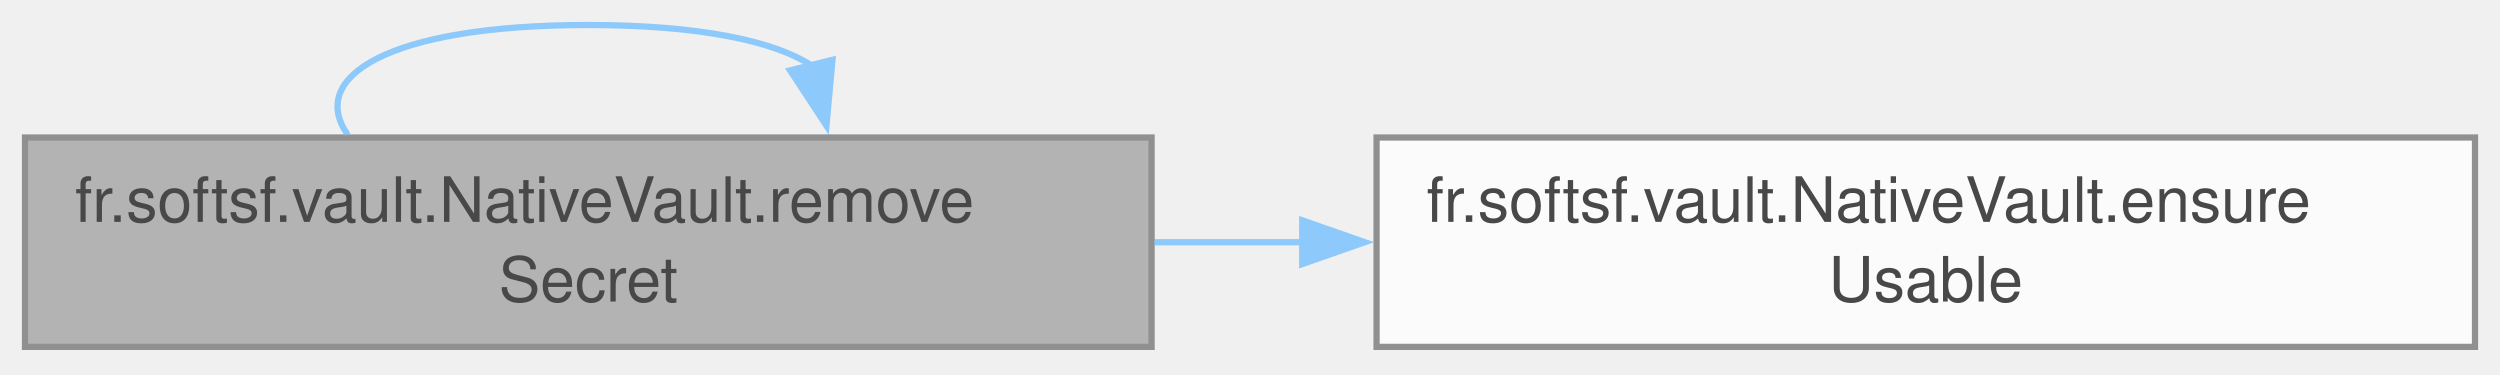
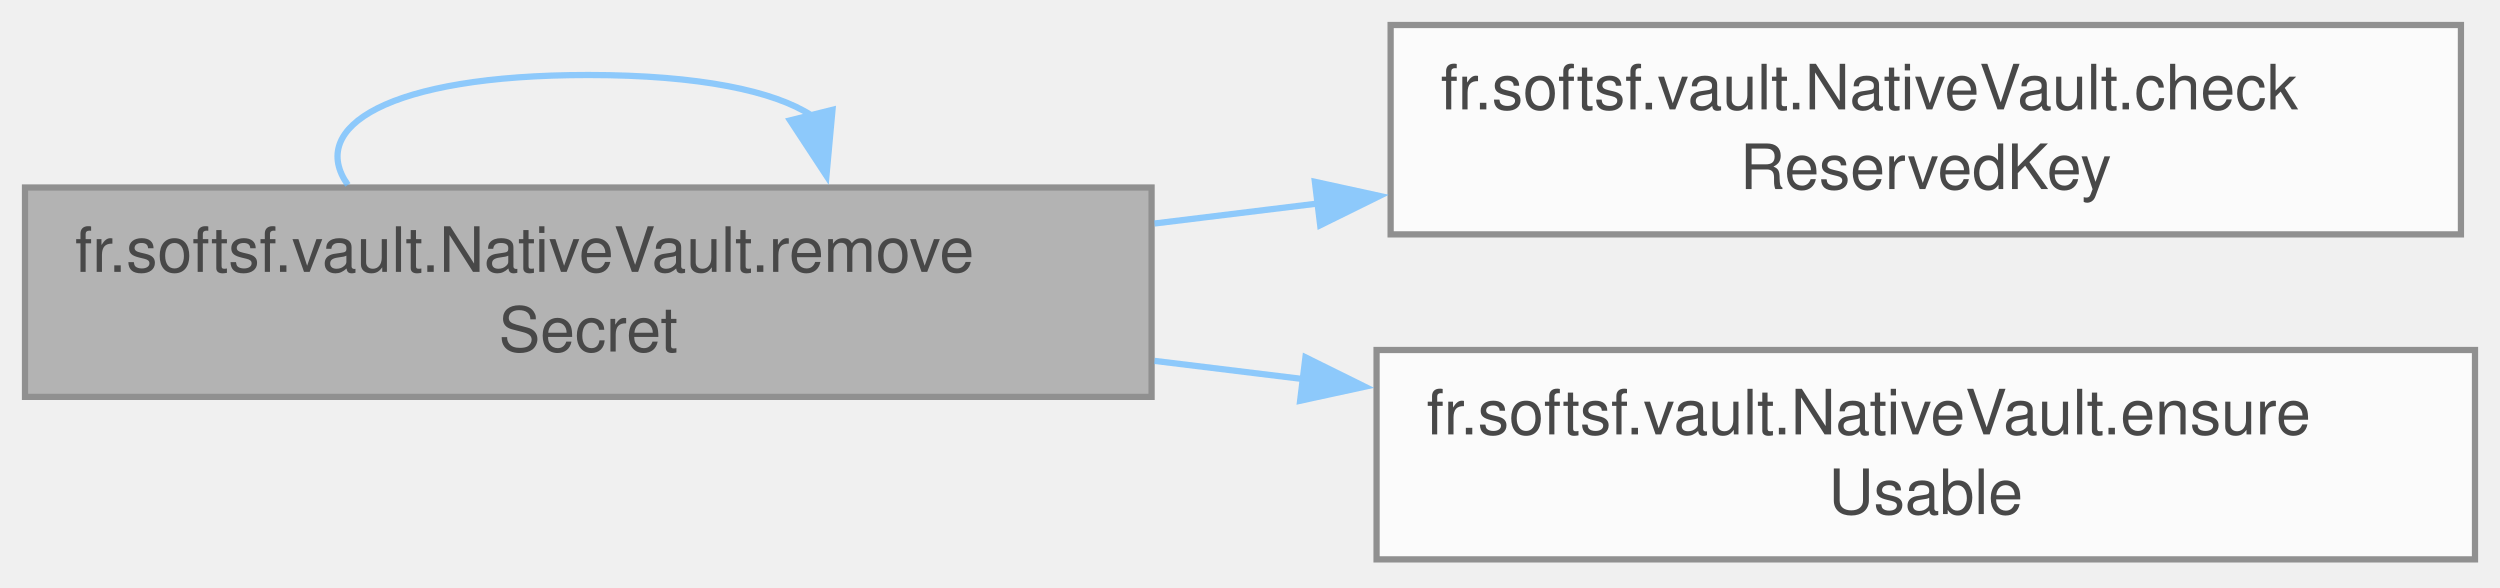
- <svg xmlns="http://www.w3.org/2000/svg" xmlns:xlink="http://www.w3.org/1999/xlink" width="400pt" height="60pt" viewBox="0.00 0.00 400.00 60.00">
+ <svg xmlns="http://www.w3.org/2000/svg" xmlns:xlink="http://www.w3.org/1999/xlink" width="400pt" height="94pt" viewBox="0.00 0.00 400.00 94.00">
  <svg id="main" version="1.1" xml:space="preserve">
    <style type="text/css">
.node, .edge {opacity: 0.7;}
.node.selected, .edge.selected {opacity: 1;}
.edge:hover path { stroke: red; }
.edge:hover polygon { stroke: red; fill: red; }
</style>
    <svg id="graph" class="graph">
-       <g id="graph0" class="graph" transform="scale(1 1) rotate(0) translate(4 55.5)">
+       <g id="graph0" class="graph" transform="scale(1 1) rotate(0) translate(4 89.5)">
        <g id="Node000001" class="node">
          <g id="a_Node000001">
            <a xlink:title="Deletes a secret from the native credential store using a character array key.">
-               <polygon fill="#999999" stroke="#666666" points="180.25,-33.5 0,-33.5 0,0 180.25,0 180.25,-33.5" />
-               <text xml:space="preserve" text-anchor="start" x="8" y="-20" font-family="Helvetica,sans-Serif" font-size="10.00">fr.softsf.vault.NativeVault.remove</text>
-               <text xml:space="preserve" text-anchor="middle" x="90.12" y="-7.25" font-family="Helvetica,sans-Serif" font-size="10.00">Secret</text>
+               <polygon fill="#999999" stroke="#666666" points="180.25,-59.5 0,-59.5 0,-26 180.25,-26 180.25,-59.5" />
+               <text xml:space="preserve" text-anchor="start" x="8" y="-46" font-family="Helvetica,sans-Serif" font-size="10.00">fr.softsf.vault.NativeVault.remove</text>
+               <text xml:space="preserve" text-anchor="middle" x="90.12" y="-33.25" font-family="Helvetica,sans-Serif" font-size="10.00">Secret</text>
            </a>
          </g>
        </g>
-         <g id="edge2_Node000001_Node000001" class="edge">
-           <g id="a_edge2_Node000001_Node000001">
+         <g id="edge3_Node000001_Node000001" class="edge">
+           <g id="a_edge3_Node000001_Node000001">
            <a xlink:title=" ">
-               <path fill="none" stroke="#63b8ff" d="M51.66,-33.91C45.12,-43.12 57.94,-51.5 90.12,-51.5 107.98,-51.5 119.87,-48.92 125.81,-45.05" />
-               <polygon fill="#63b8ff" stroke="#63b8ff" points="129.2,-45.93 128.23,-35.38 122.41,-44.24 129.2,-45.93" />
+               <path fill="none" stroke="#63b8ff" d="M51.66,-59.91C45.12,-69.12 57.94,-77.5 90.12,-77.5 107.98,-77.5 119.87,-74.92 125.81,-71.05" />
+               <polygon fill="#63b8ff" stroke="#63b8ff" points="129.2,-71.93 128.23,-61.38 122.41,-70.24 129.2,-71.93" />
            </a>
          </g>
        </g>
        <g id="Node000002" class="node">
          <g id="a_Node000002">
+             <a xlink:href="classfr_1_1softsf_1_1vault_1_1NativeVault.html#ac55e8b386876fbcea7fd9c56d2cc376b" target="_top" xlink:title="Checks whether the given key starts with the reserved library prefix.">
+               <polygon fill="white" stroke="#666666" points="389.75,-85.5 218.5,-85.5 218.5,-52 389.75,-52 389.75,-85.5" />
+               <text xml:space="preserve" text-anchor="start" x="226.5" y="-72" font-family="Helvetica,sans-Serif" font-size="10.00">fr.softsf.vault.NativeVault.check</text>
+               <text xml:space="preserve" text-anchor="middle" x="304.12" y="-59.25" font-family="Helvetica,sans-Serif" font-size="10.00">ReservedKey</text>
+             </a>
+           </g>
+         </g>
+         <g id="edge1_Node000001_Node000002" class="edge">
+           <g id="a_edge1_Node000001_Node000002">
+             <a xlink:title=" ">
+               <path fill="none" stroke="#63b8ff" d="M180.72,-53.74C189.37,-54.8 198.16,-55.88 206.86,-56.94" />
+               <polygon fill="#63b8ff" stroke="#63b8ff" points="206.38,-60.41 216.73,-58.15 207.23,-53.46 206.38,-60.41" />
+             </a>
+           </g>
+         </g>
+         <g id="Node000003" class="node">
+           <g id="a_Node000003">
            <a xlink:href="classfr_1_1softsf_1_1vault_1_1NativeVault.html#a70a09e700fc761b5fb476840b7c85874" target="_top" xlink:title="Ensures that a strategy is available before performing operations.">
              <polygon fill="white" stroke="#666666" points="392,-33.5 216.25,-33.5 216.25,0 392,0 392,-33.5" />
              <text xml:space="preserve" text-anchor="start" x="224.25" y="-20" font-family="Helvetica,sans-Serif" font-size="10.00">fr.softsf.vault.NativeVault.ensure</text>
              <text xml:space="preserve" text-anchor="middle" x="304.12" y="-7.25" font-family="Helvetica,sans-Serif" font-size="10.00">Usable</text>
            </a>
          </g>
        </g>
-         <g id="edge1_Node000001_Node000002" class="edge">
-           <g id="a_edge1_Node000001_Node000002">
+         <g id="edge2_Node000001_Node000003" class="edge">
+           <g id="a_edge2_Node000001_Node000003">
            <a xlink:title=" ">
-               <path fill="none" stroke="#63b8ff" d="M180.72,-16.75C188.55,-16.75 196.49,-16.75 204.38,-16.75" />
-               <polygon fill="#63b8ff" stroke="#63b8ff" points="204.36,-20.25 214.36,-16.75 204.36,-13.25 204.36,-20.25" />
+               <path fill="none" stroke="#63b8ff" d="M180.72,-31.76C188.64,-30.79 196.67,-29.81 204.65,-28.83" />
+               <polygon fill="#63b8ff" stroke="#63b8ff" points="204.87,-32.33 214.37,-27.63 204.02,-25.38 204.87,-32.33" />
            </a>
          </g>
        </g>
      </g>
    </svg>
  </svg>
  <style type="text/css">

[data-mouse-over-selected='false'] { opacity: 0.7; }
[data-mouse-over-selected='true']  { opacity: 1.0; }

</style>
</svg>
